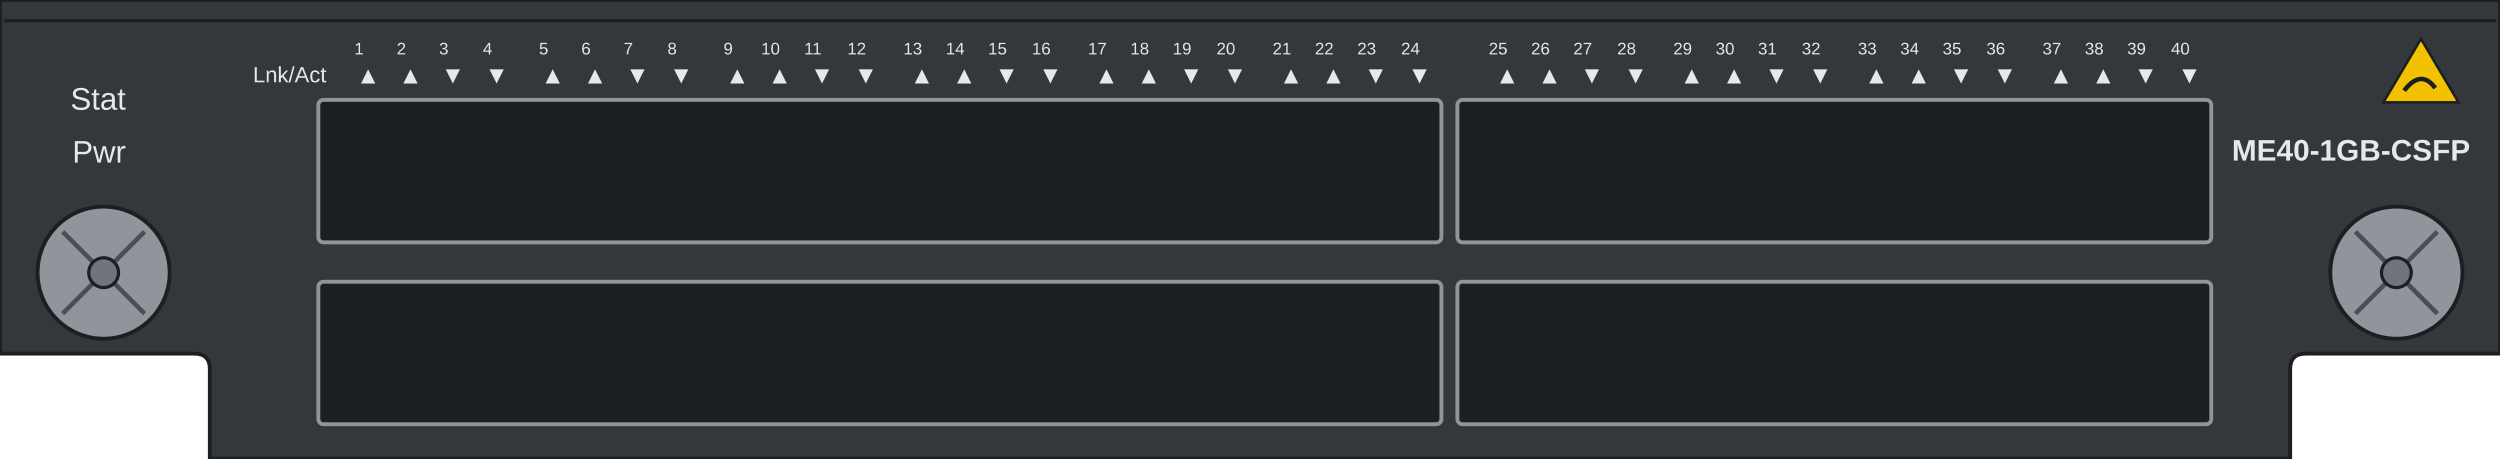
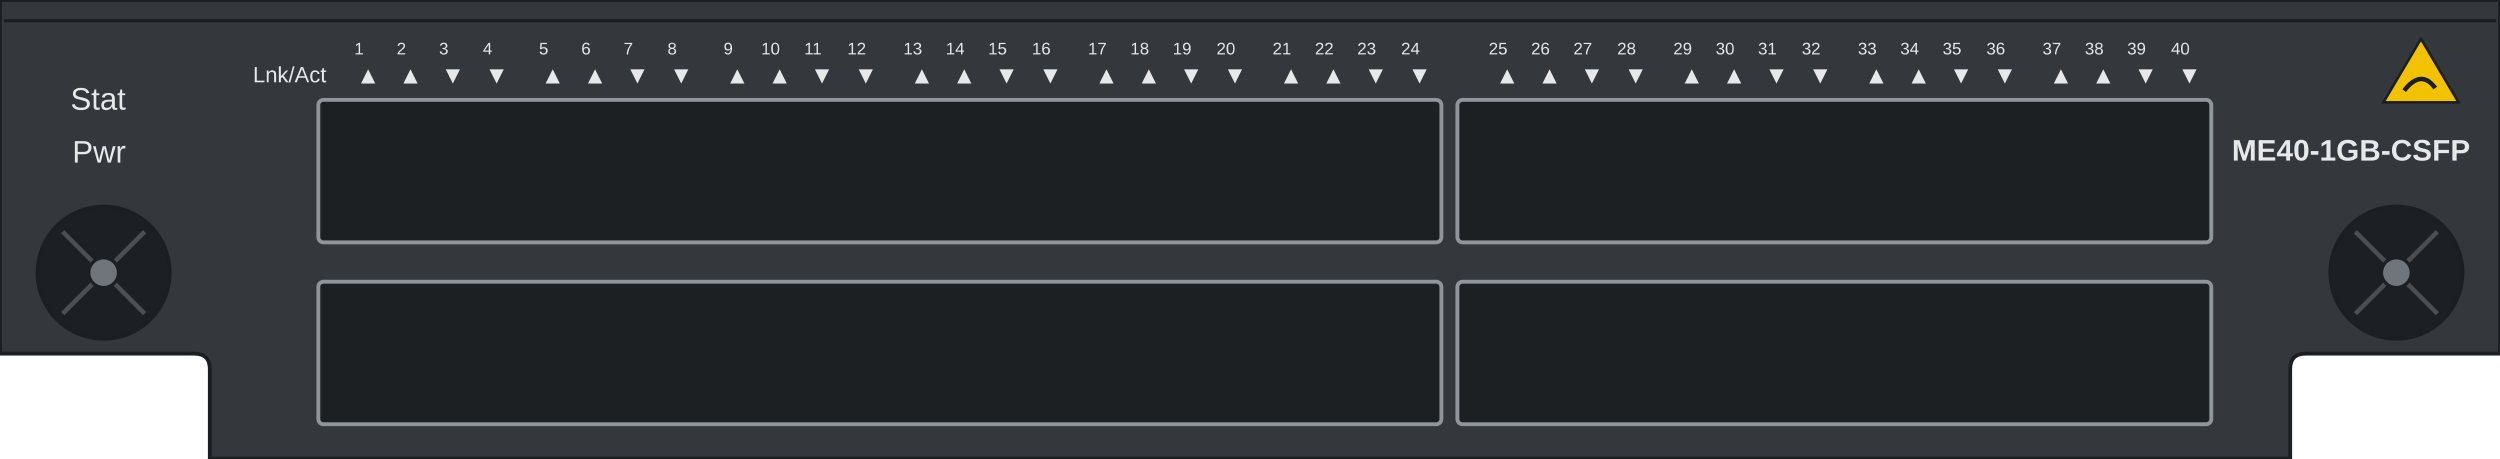
<svg xmlns="http://www.w3.org/2000/svg" width="193mm" height="35.4mm" viewBox="0 0 193 35.4">
  <path id="plate" d="M 0 0 H 193 V 27.3 H 178 Q 176.8 27.3 176.8 28.5 V 35.4 H 16.2 V 28.5 Q 16.2 27.3 15 27.3 H 0 Z" fill="#34383c" stroke="#1c1f22" stroke-width="0.3" />
  <path id="top-fold" d="M 0.3 1.6 L 192.7 1.6" stroke="#1c1f22" stroke-width="0.25" />
  <rect id="bezel-1" x="24.575" y="7.71" width="86.7" height="11" rx="0.4" fill="#1d2023" stroke="#8f959b" stroke-width="0.3" />
  <rect id="bezel-2" x="112.51" y="7.71" width="58.2" height="11" rx="0.4" fill="#1d2023" stroke="#8f959b" stroke-width="0.3" />
  <rect id="bezel-3" x="24.575" y="21.75" width="86.7" height="11" rx="0.4" fill="#1d2023" stroke="#8f959b" stroke-width="0.3" />
  <rect id="bezel-4" x="112.51" y="21.75" width="58.2" height="11" rx="0.4" fill="#1d2023" stroke="#8f959b" stroke-width="0.3" />
  <rect id="logo-zone" x="14.5" y="14.2" width="9" height="4.5" fill="none" />
  <g id="screw-left">
-     <circle cx="8" cy="21.05" r="5.1" fill="#8f959b" stroke="#1c1f22" stroke-width="0.3" />
+     <circle cx="8" cy="21.05" r="5.1" fill="#1c1f23" stroke="#1c1f22" stroke-width="0.3" />
    <path d="M 4.838 17.888 L 11.162 24.212 M 4.838 24.212 L 11.162 17.888" stroke="#4a4f55" stroke-width="0.35" />
    <circle cx="8" cy="21.05" r="1.15" fill="#6f757b" stroke="#1c1f22" stroke-width="0.25" />
  </g>
  <g id="screw-right">
-     <circle cx="185" cy="21.05" r="5.1" fill="#8f959b" stroke="#1c1f22" stroke-width="0.3" />
+     <circle cx="185" cy="21.05" r="5.1" fill="#1c1f23" stroke="#1c1f22" stroke-width="0.3" />
    <path d="M 181.838 17.888 L 188.162 24.212 M 181.838 24.212 L 188.162 17.888" stroke="#4a4f55" stroke-width="0.35" />
    <circle cx="185" cy="21.05" r="1.15" fill="#6f757b" stroke="#1c1f22" stroke-width="0.25" />
  </g>
  <g id="esd-mark">
    <path d="M 184 7.9 L 186.9 3 L 189.8 7.9 Z" fill="#f2c200" stroke="#1c1f22" stroke-width="0.2" />
    <path d="M 185.6 7 Q 186.9 5.3 188 6.8" fill="none" stroke="#1c1f22" stroke-width="0.35" />
  </g>
  <g id="silkscreen">
    <text x="9.71" y="8.47" font-family="Arial" font-size="2.4" fill="#e6e8ea" text-anchor="end">Stat</text>
    <text x="9.71" y="12.55" font-family="Arial" font-size="2.4" fill="#e6e8ea" text-anchor="end">Pwr</text>
    <text x="27.72" y="4.2" font-family="Arial" font-size="1.3" fill="#e6e8ea" text-anchor="middle">1</text>
    <text x="30.99" y="4.2" font-family="Arial" font-size="1.3" fill="#e6e8ea" text-anchor="middle">2</text>
    <text x="34.26" y="4.2" font-family="Arial" font-size="1.3" fill="#e6e8ea" text-anchor="middle">3</text>
    <text x="37.64" y="4.2" font-family="Arial" font-size="1.3" fill="#e6e8ea" text-anchor="middle">4</text>
    <text x="41.97" y="4.2" font-family="Arial" font-size="1.3" fill="#e6e8ea" text-anchor="middle">5</text>
    <text x="45.24" y="4.2" font-family="Arial" font-size="1.3" fill="#e6e8ea" text-anchor="middle">6</text>
    <text x="48.51" y="4.2" font-family="Arial" font-size="1.3" fill="#e6e8ea" text-anchor="middle">7</text>
    <text x="51.89" y="4.2" font-family="Arial" font-size="1.3" fill="#e6e8ea" text-anchor="middle">8</text>
    <text x="56.22" y="4.2" font-family="Arial" font-size="1.3" fill="#e6e8ea" text-anchor="middle">9</text>
    <text x="59.49" y="4.2" font-family="Arial" font-size="1.3" fill="#e6e8ea" text-anchor="middle">10</text>
    <text x="62.76" y="4.2" font-family="Arial" font-size="1.3" fill="#e6e8ea" text-anchor="middle">11</text>
    <text x="66.14" y="4.2" font-family="Arial" font-size="1.3" fill="#e6e8ea" text-anchor="middle">12</text>
    <text x="70.47" y="4.2" font-family="Arial" font-size="1.3" fill="#e6e8ea" text-anchor="middle">13</text>
    <text x="73.74" y="4.2" font-family="Arial" font-size="1.3" fill="#e6e8ea" text-anchor="middle">14</text>
    <text x="77.01" y="4.2" font-family="Arial" font-size="1.3" fill="#e6e8ea" text-anchor="middle">15</text>
    <text x="80.39" y="4.2" font-family="Arial" font-size="1.3" fill="#e6e8ea" text-anchor="middle">16</text>
    <text x="84.72" y="4.2" font-family="Arial" font-size="1.3" fill="#e6e8ea" text-anchor="middle">17</text>
    <text x="87.99" y="4.2" font-family="Arial" font-size="1.3" fill="#e6e8ea" text-anchor="middle">18</text>
    <text x="91.26" y="4.2" font-family="Arial" font-size="1.3" fill="#e6e8ea" text-anchor="middle">19</text>
    <text x="94.64" y="4.2" font-family="Arial" font-size="1.3" fill="#e6e8ea" text-anchor="middle">20</text>
    <text x="98.97" y="4.2" font-family="Arial" font-size="1.3" fill="#e6e8ea" text-anchor="middle">21</text>
    <text x="102.24" y="4.2" font-family="Arial" font-size="1.3" fill="#e6e8ea" text-anchor="middle">22</text>
    <text x="105.51" y="4.2" font-family="Arial" font-size="1.3" fill="#e6e8ea" text-anchor="middle">23</text>
    <text x="108.89" y="4.2" font-family="Arial" font-size="1.3" fill="#e6e8ea" text-anchor="middle">24</text>
    <text x="115.655" y="4.2" font-family="Arial" font-size="1.3" fill="#e6e8ea" text-anchor="middle">25</text>
    <text x="118.925" y="4.2" font-family="Arial" font-size="1.3" fill="#e6e8ea" text-anchor="middle">26</text>
    <text x="122.195" y="4.2" font-family="Arial" font-size="1.3" fill="#e6e8ea" text-anchor="middle">27</text>
    <text x="125.575" y="4.2" font-family="Arial" font-size="1.3" fill="#e6e8ea" text-anchor="middle">28</text>
    <text x="129.905" y="4.2" font-family="Arial" font-size="1.3" fill="#e6e8ea" text-anchor="middle">29</text>
    <text x="133.175" y="4.2" font-family="Arial" font-size="1.3" fill="#e6e8ea" text-anchor="middle">30</text>
    <text x="136.445" y="4.2" font-family="Arial" font-size="1.3" fill="#e6e8ea" text-anchor="middle">31</text>
    <text x="139.825" y="4.2" font-family="Arial" font-size="1.3" fill="#e6e8ea" text-anchor="middle">32</text>
    <text x="144.155" y="4.2" font-family="Arial" font-size="1.3" fill="#e6e8ea" text-anchor="middle">33</text>
    <text x="147.425" y="4.2" font-family="Arial" font-size="1.3" fill="#e6e8ea" text-anchor="middle">34</text>
    <text x="150.695" y="4.2" font-family="Arial" font-size="1.3" fill="#e6e8ea" text-anchor="middle">35</text>
    <text x="154.075" y="4.2" font-family="Arial" font-size="1.3" fill="#e6e8ea" text-anchor="middle">36</text>
    <text x="158.405" y="4.2" font-family="Arial" font-size="1.3" fill="#e6e8ea" text-anchor="middle">37</text>
    <text x="161.675" y="4.2" font-family="Arial" font-size="1.3" fill="#e6e8ea" text-anchor="middle">38</text>
    <text x="164.945" y="4.2" font-family="Arial" font-size="1.3" fill="#e6e8ea" text-anchor="middle">39</text>
    <text x="168.325" y="4.2" font-family="Arial" font-size="1.3" fill="#e6e8ea" text-anchor="middle">40</text>
    <text x="25.2" y="6.35" font-family="Arial" font-size="1.7" fill="#e6e8ea" text-anchor="end">Lnk/Act</text>
    <path d="M 27.87 6.45 L 28.97 6.45 L 28.42 5.35 Z" fill="#e6e8ea" />
    <path d="M 31.14 6.45 L 32.24 6.45 L 31.69 5.35 Z" fill="#e6e8ea" />
    <path d="M 34.41 5.35 L 35.51 5.35 L 34.96 6.45 Z" fill="#e6e8ea" />
    <path d="M 37.79 5.35 L 38.89 5.35 L 38.34 6.45 Z" fill="#e6e8ea" />
    <path d="M 42.12 6.45 L 43.22 6.45 L 42.67 5.35 Z" fill="#e6e8ea" />
    <path d="M 45.39 6.45 L 46.49 6.45 L 45.94 5.35 Z" fill="#e6e8ea" />
    <path d="M 48.66 5.35 L 49.76 5.35 L 49.21 6.45 Z" fill="#e6e8ea" />
    <path d="M 52.04 5.35 L 53.14 5.35 L 52.59 6.45 Z" fill="#e6e8ea" />
    <path d="M 56.37 6.45 L 57.47 6.45 L 56.92 5.35 Z" fill="#e6e8ea" />
    <path d="M 59.64 6.45 L 60.74 6.45 L 60.19 5.35 Z" fill="#e6e8ea" />
    <path d="M 62.91 5.35 L 64.01 5.35 L 63.46 6.45 Z" fill="#e6e8ea" />
    <path d="M 66.29 5.35 L 67.39 5.35 L 66.84 6.45 Z" fill="#e6e8ea" />
    <path d="M 70.62 6.45 L 71.72 6.45 L 71.17 5.35 Z" fill="#e6e8ea" />
    <path d="M 73.89 6.45 L 74.99 6.45 L 74.44 5.35 Z" fill="#e6e8ea" />
    <path d="M 77.16 5.35 L 78.26 5.35 L 77.71 6.45 Z" fill="#e6e8ea" />
    <path d="M 80.54 5.35 L 81.64 5.35 L 81.09 6.45 Z" fill="#e6e8ea" />
    <path d="M 84.87 6.45 L 85.97 6.45 L 85.42 5.35 Z" fill="#e6e8ea" />
    <path d="M 88.14 6.45 L 89.24 6.45 L 88.69 5.35 Z" fill="#e6e8ea" />
    <path d="M 91.41 5.35 L 92.51 5.35 L 91.96 6.45 Z" fill="#e6e8ea" />
    <path d="M 94.79 5.35 L 95.89 5.35 L 95.34 6.45 Z" fill="#e6e8ea" />
    <path d="M 99.12 6.45 L 100.22 6.45 L 99.67 5.35 Z" fill="#e6e8ea" />
    <path d="M 102.39 6.45 L 103.49 6.45 L 102.94 5.35 Z" fill="#e6e8ea" />
    <path d="M 105.66 5.35 L 106.76 5.35 L 106.21 6.45 Z" fill="#e6e8ea" />
    <path d="M 109.04 5.35 L 110.14 5.35 L 109.59 6.45 Z" fill="#e6e8ea" />
    <path d="M 115.805 6.45 L 116.905 6.45 L 116.355 5.35 Z" fill="#e6e8ea" />
    <path d="M 119.075 6.45 L 120.175 6.45 L 119.625 5.35 Z" fill="#e6e8ea" />
    <path d="M 122.345 5.35 L 123.445 5.35 L 122.895 6.45 Z" fill="#e6e8ea" />
    <path d="M 125.725 5.35 L 126.825 5.35 L 126.275 6.45 Z" fill="#e6e8ea" />
    <path d="M 130.055 6.45 L 131.155 6.45 L 130.605 5.35 Z" fill="#e6e8ea" />
    <path d="M 133.325 6.45 L 134.425 6.45 L 133.875 5.35 Z" fill="#e6e8ea" />
    <path d="M 136.595 5.35 L 137.695 5.35 L 137.145 6.45 Z" fill="#e6e8ea" />
    <path d="M 139.975 5.35 L 141.075 5.35 L 140.525 6.45 Z" fill="#e6e8ea" />
    <path d="M 144.305 6.45 L 145.405 6.45 L 144.855 5.35 Z" fill="#e6e8ea" />
    <path d="M 147.575 6.45 L 148.675 6.45 L 148.125 5.35 Z" fill="#e6e8ea" />
    <path d="M 150.845 5.35 L 151.945 5.35 L 151.395 6.45 Z" fill="#e6e8ea" />
    <path d="M 154.225 5.35 L 155.325 5.35 L 154.775 6.45 Z" fill="#e6e8ea" />
    <path d="M 158.555 6.45 L 159.655 6.45 L 159.105 5.35 Z" fill="#e6e8ea" />
    <path d="M 161.825 6.45 L 162.925 6.45 L 162.375 5.35 Z" fill="#e6e8ea" />
    <path d="M 165.095 5.35 L 166.195 5.35 L 165.645 6.45 Z" fill="#e6e8ea" />
    <path d="M 168.475 5.35 L 169.575 5.35 L 169.025 6.45 Z" fill="#e6e8ea" />
    <g id="model-label">
      <text x="181.5" y="12.4" font-family="Arial" font-size="2.3" font-weight="bold" fill="#e6e8ea" text-anchor="middle">ME40-1GB-CSFP</text>
    </g>
  </g>
</svg>
